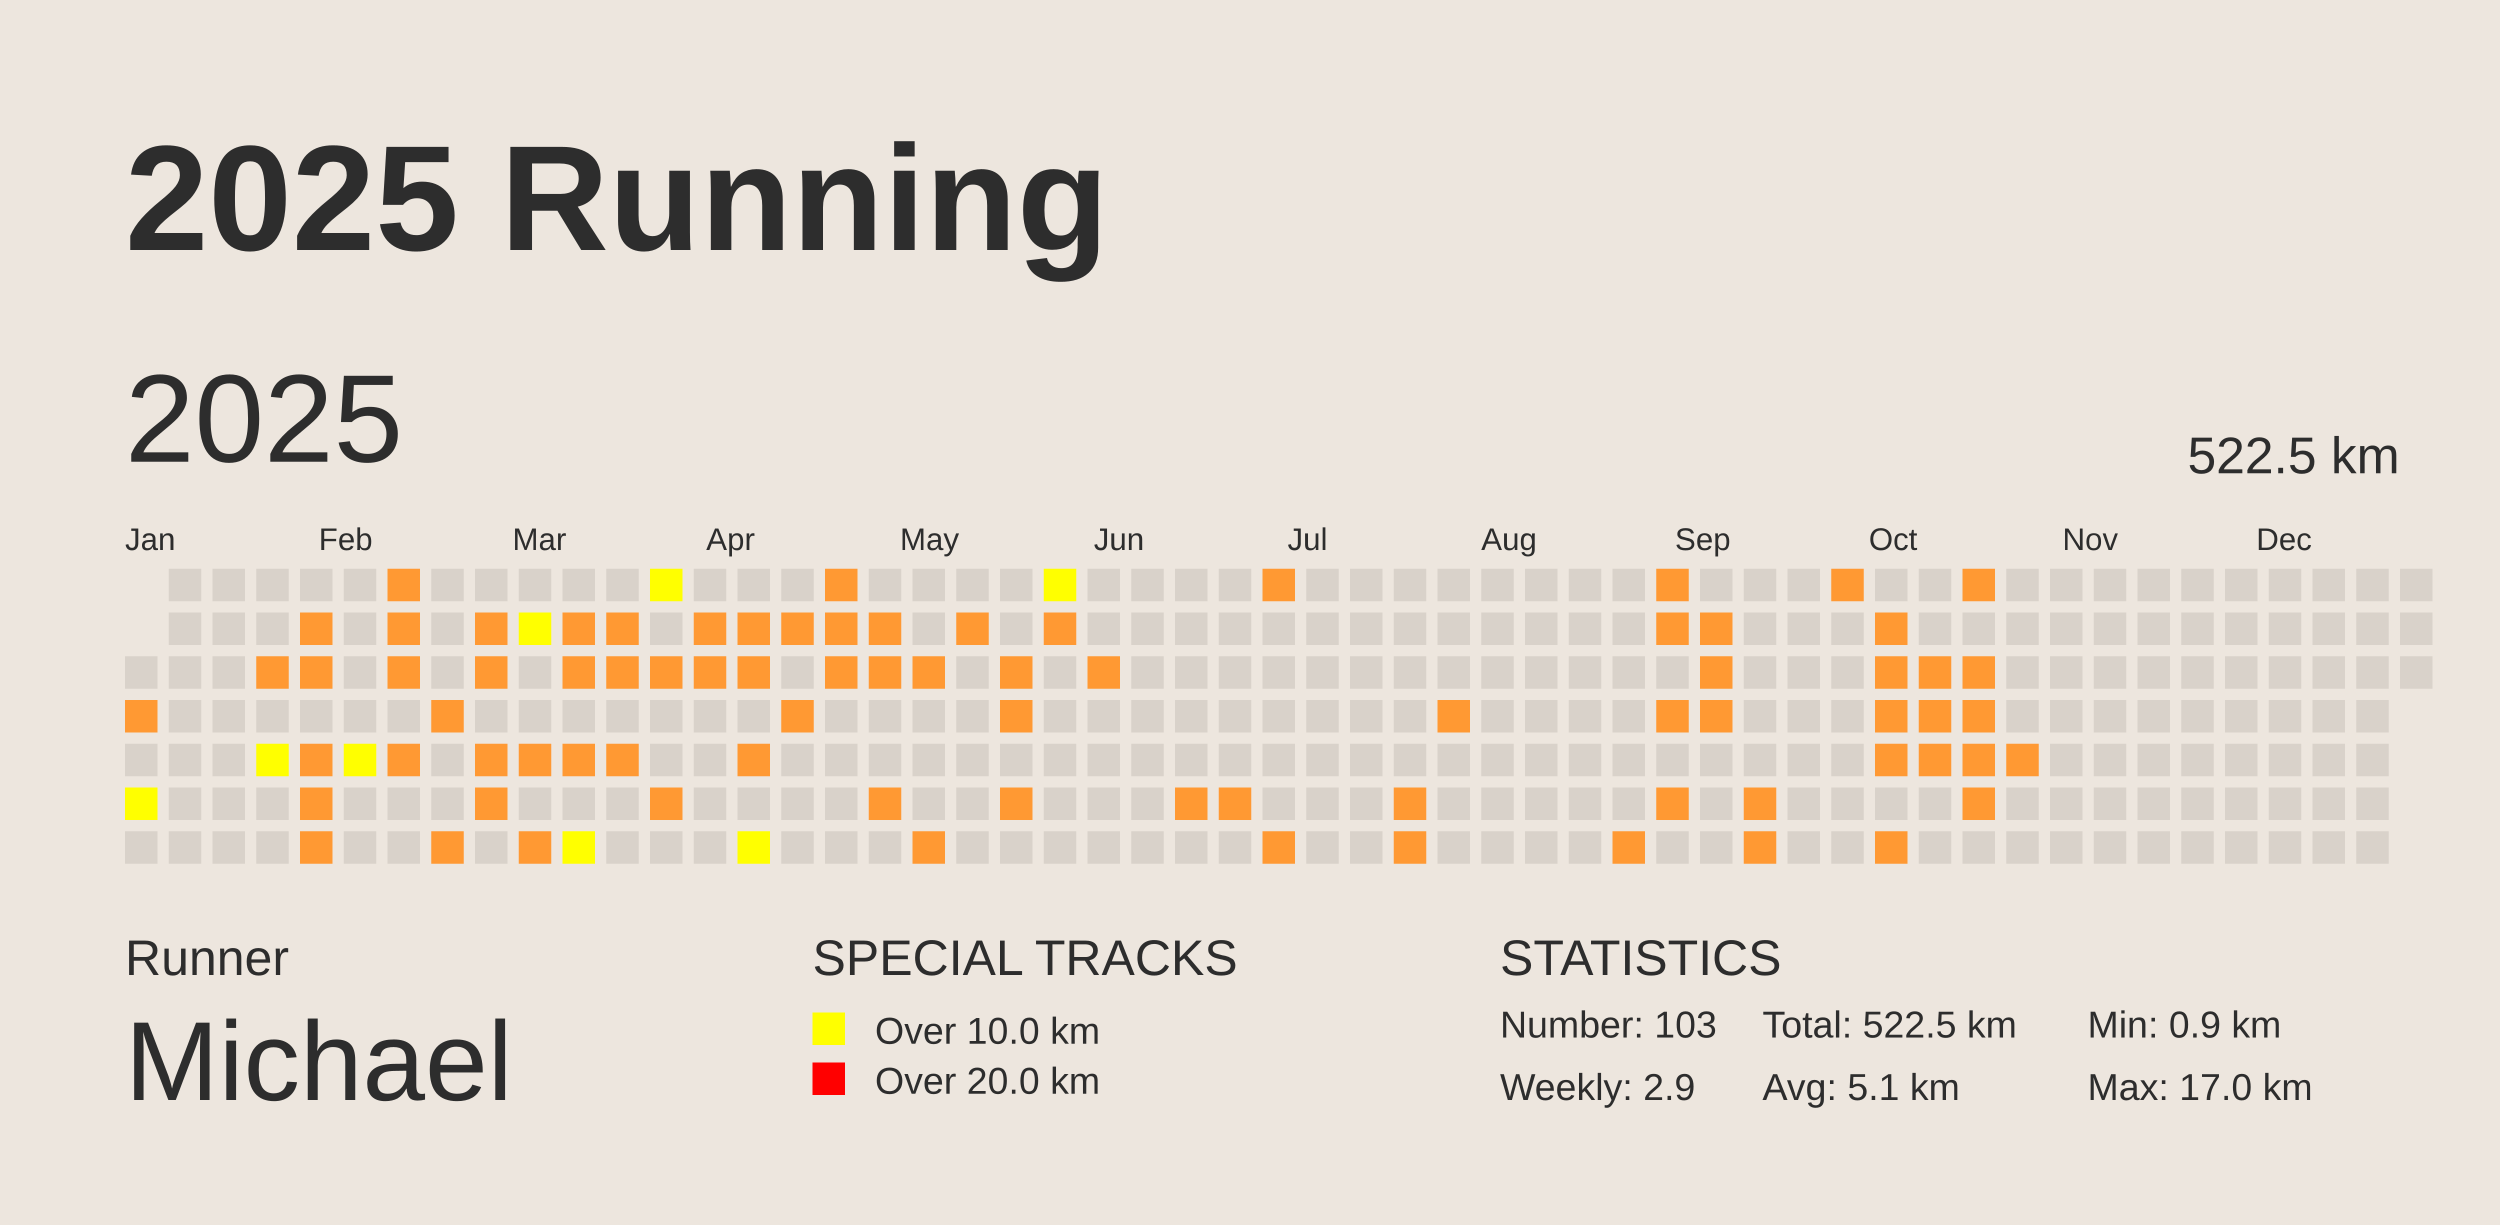
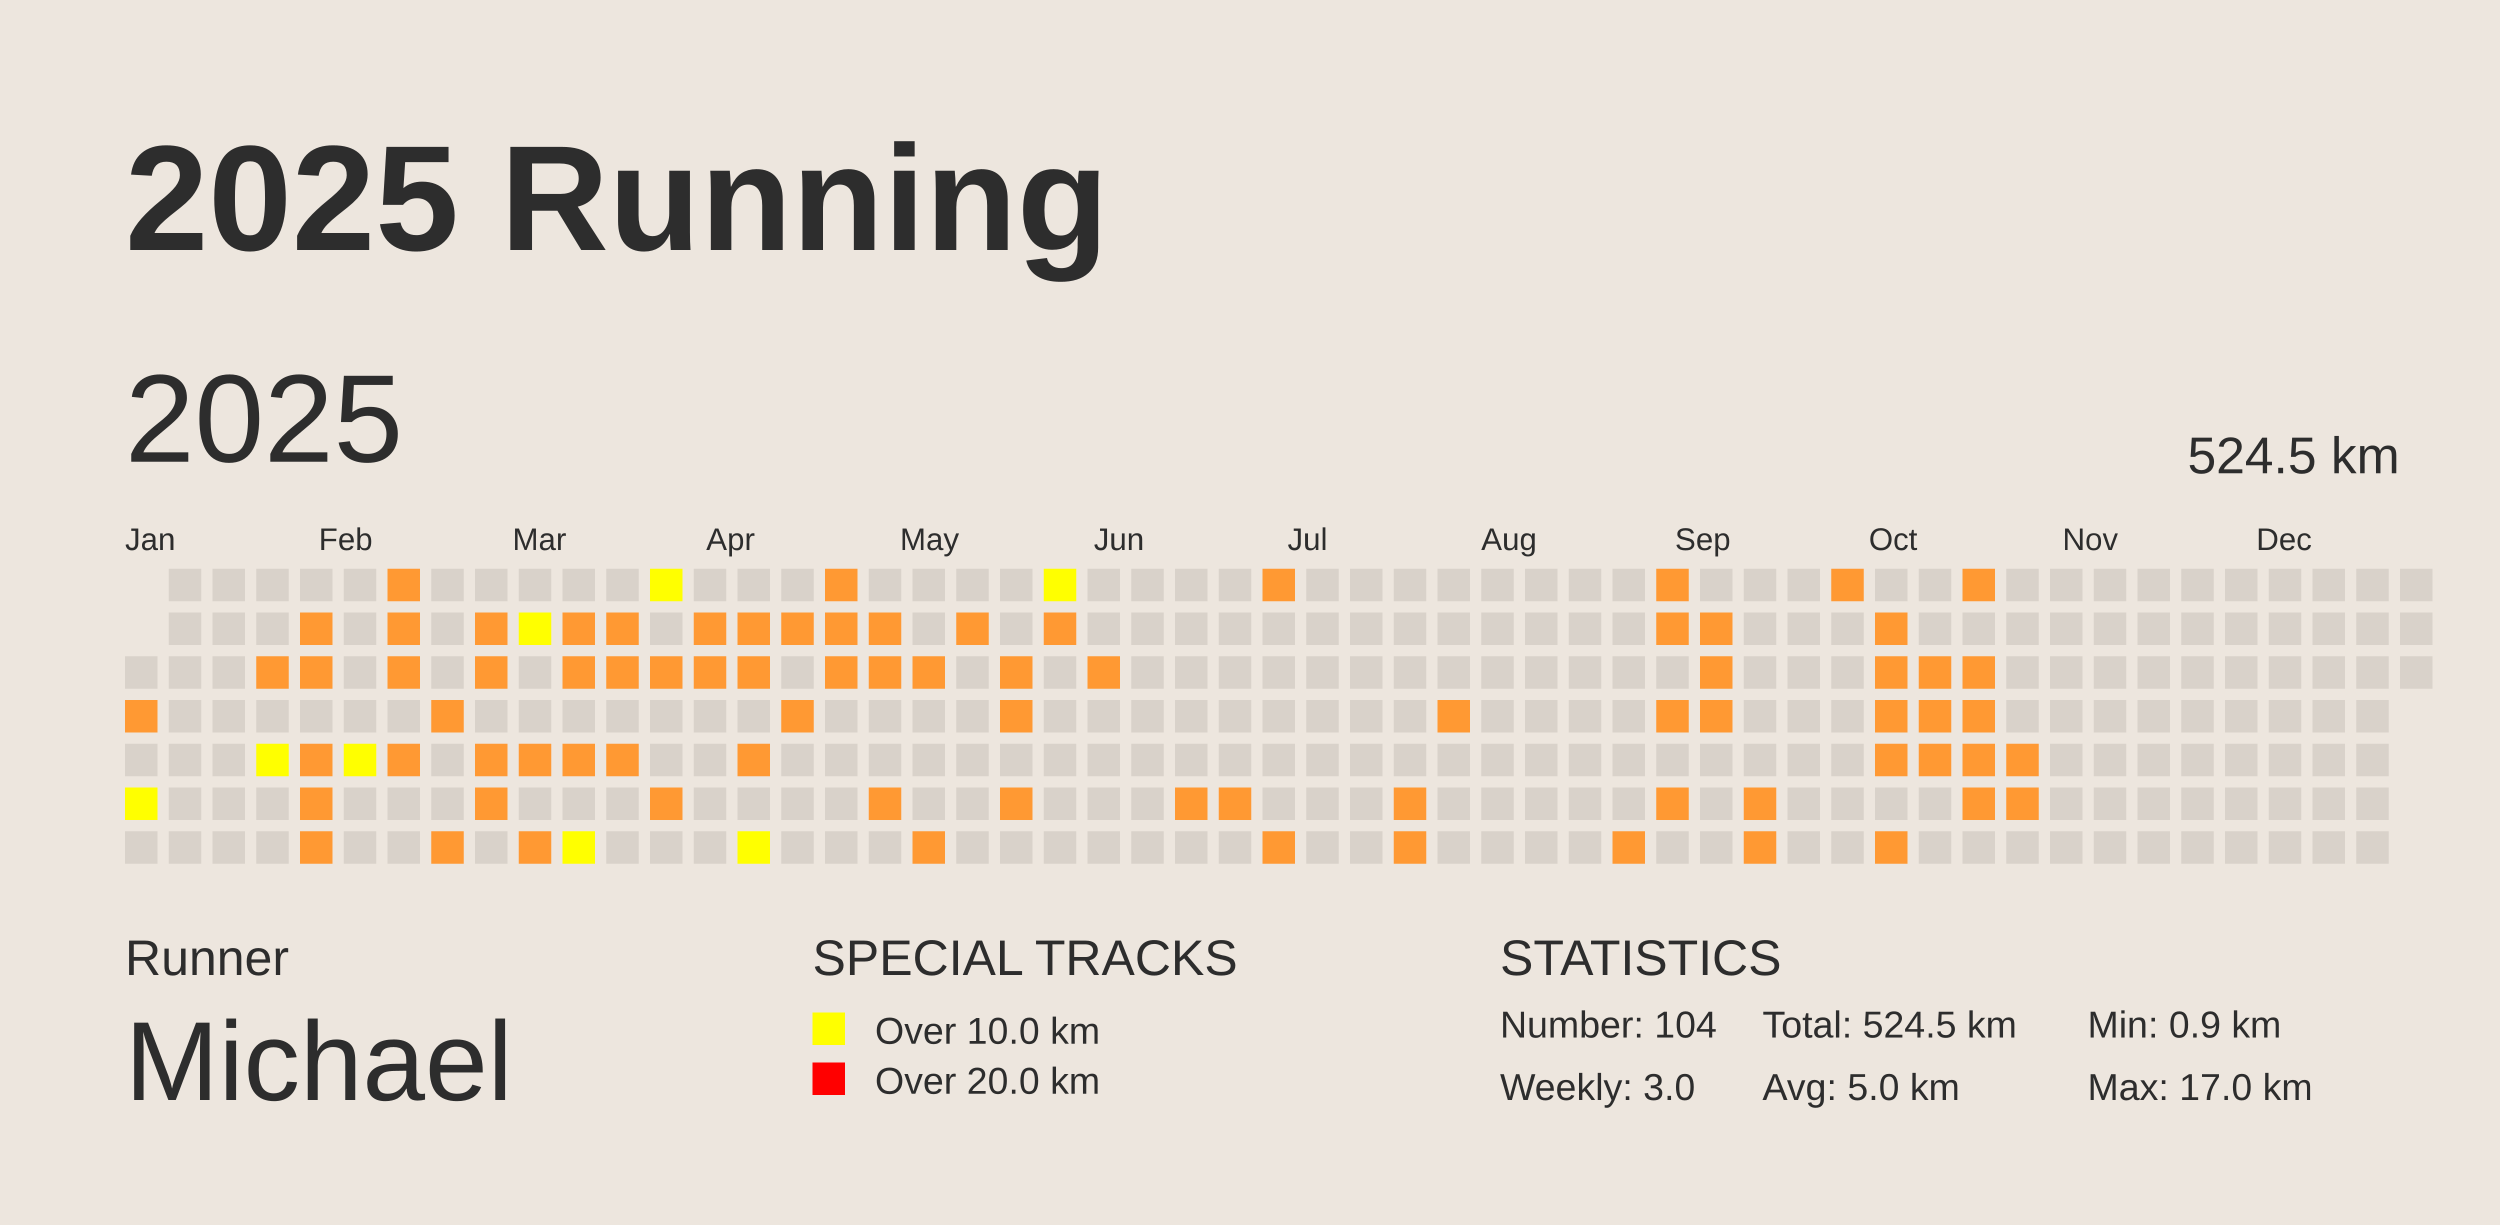
<svg xmlns="http://www.w3.org/2000/svg" baseProfile="full" height="98mm" version="1.1" viewBox="0,0,200,98" width="200mm">
  <defs />
  <rect fill="#EDE6DE" height="98" width="200" x="0" y="0" />
  <text fill="#2D2D2D" style="font-size:12px; font-family:Arial; font-weight:bold;" x="10" y="20">2025 Running</text>
  <text fill="#2D2D2D" style="font-size:4px; font-family:Arial" x="10" y="78">Runner</text>
  <text fill="#2D2D2D" style="font-size:9px; font-family:Arial" x="10" y="88">Michael</text>
  <text fill="#2D2D2D" style="font-size:4px; font-family:Arial" x="65" y="78">SPECIAL TRACKS</text>
  <rect fill="yellow" height="2.6" width="2.6" x="65" y="81" />
  <text fill="#2D2D2D" style="font-size:3px; font-family:Arial" x="70" y="83.5">Over 10.0 km</text>
  <rect fill="red" height="2.6" width="2.6" x="65" y="85" />
  <text fill="#2D2D2D" style="font-size:3px; font-family:Arial" x="70" y="87.5">Over 20.0 km</text>
  <text fill="#2D2D2D" style="font-size:4px; font-family:Arial" x="120" y="78">STATISTICS</text>
-   <text fill="#2D2D2D" style="font-size:3px; font-family:Arial" x="120" y="83">Number: 103</text>
-   <text fill="#2D2D2D" style="font-size:3px; font-family:Arial" x="120" y="88">Weekly: 2.9</text>
-   <text fill="#2D2D2D" style="font-size:3px; font-family:Arial" x="141" y="83">Total: 522.5 km</text>
-   <text fill="#2D2D2D" style="font-size:3px; font-family:Arial" x="141" y="88">Avg: 5.1 km</text>
+   <text fill="#2D2D2D" style="font-size:3px; font-family:Arial" x="120" y="83">Number: 104</text>
+   <text fill="#2D2D2D" style="font-size:3px; font-family:Arial" x="120" y="88">Weekly: 3.0</text>
+   <text fill="#2D2D2D" style="font-size:3px; font-family:Arial" x="141" y="83">Total: 524.5 km</text>
+   <text fill="#2D2D2D" style="font-size:3px; font-family:Arial" x="141" y="88">Avg: 5.0 km</text>
  <text fill="#2D2D2D" style="font-size:3px; font-family:Arial" x="167" y="83">Min: 0.9 km</text>
  <text fill="#2D2D2D" style="font-size:3px; font-family:Arial" x="167" y="88">Max: 17.0 km</text>
  <text dominant-baseline="hanging" fill="#2D2D2D" style="font-size:10.0px; font-family:Arial;" x="10" y="30">2025</text>
-   <text dominant-baseline="hanging" fill="#2D2D2D" style="font-size:4.125px; font-family:Arial;" x="175" y="35">522.5 km</text>
+   <text dominant-baseline="hanging" fill="#2D2D2D" style="font-size:4.125px; font-family:Arial;" x="175" y="35">524.5 km</text>
  <text fill="#2D2D2D" style="font-size:2.5px; font-family:Arial" x="10.0" y="44">Jan</text>
  <text fill="#2D2D2D" style="font-size:2.5px; font-family:Arial" x="25.5" y="44">Feb</text>
  <text fill="#2D2D2D" style="font-size:2.5px; font-family:Arial" x="41.0" y="44">Mar</text>
  <text fill="#2D2D2D" style="font-size:2.5px; font-family:Arial" x="56.5" y="44">Apr</text>
  <text fill="#2D2D2D" style="font-size:2.5px; font-family:Arial" x="72.0" y="44">May</text>
  <text fill="#2D2D2D" style="font-size:2.5px; font-family:Arial" x="87.5" y="44">Jun</text>
  <text fill="#2D2D2D" style="font-size:2.5px; font-family:Arial" x="103.0" y="44">Jul</text>
  <text fill="#2D2D2D" style="font-size:2.5px; font-family:Arial" x="118.5" y="44">Aug</text>
  <text fill="#2D2D2D" style="font-size:2.5px; font-family:Arial" x="134.0" y="44">Sep</text>
  <text fill="#2D2D2D" style="font-size:2.5px; font-family:Arial" x="149.5" y="44">Oct</text>
  <text fill="#2D2D2D" style="font-size:2.5px; font-family:Arial" x="165.0" y="44">Nov</text>
  <text fill="#2D2D2D" style="font-size:2.5px; font-family:Arial" x="180.5" y="44">Dec</text>
  <rect fill="#D9D2CA" height="2.6" width="2.6" x="10.0" y="52.5" />
  <rect fill="#FF9933" height="2.6" width="2.6" x="10.0" y="56.0" />
  <rect fill="#D9D2CA" height="2.6" width="2.6" x="10.0" y="59.5" />
  <rect fill="yellow" height="2.6" width="2.6" x="10.0" y="63.0" />
  <rect fill="#D9D2CA" height="2.6" width="2.6" x="10.0" y="66.5" />
  <rect fill="#D9D2CA" height="2.6" width="2.6" x="13.5" y="45.5" />
  <rect fill="#D9D2CA" height="2.6" width="2.6" x="13.5" y="49.0" />
  <rect fill="#D9D2CA" height="2.6" width="2.6" x="13.5" y="52.5" />
  <rect fill="#D9D2CA" height="2.6" width="2.6" x="13.5" y="56.0" />
  <rect fill="#D9D2CA" height="2.6" width="2.6" x="13.5" y="59.5" />
  <rect fill="#D9D2CA" height="2.6" width="2.6" x="13.5" y="63.0" />
  <rect fill="#D9D2CA" height="2.6" width="2.6" x="13.5" y="66.5" />
  <rect fill="#D9D2CA" height="2.6" width="2.6" x="17.0" y="45.5" />
  <rect fill="#D9D2CA" height="2.6" width="2.6" x="17.0" y="49.0" />
  <rect fill="#D9D2CA" height="2.6" width="2.6" x="17.0" y="52.5" />
  <rect fill="#D9D2CA" height="2.6" width="2.6" x="17.0" y="56.0" />
  <rect fill="#D9D2CA" height="2.6" width="2.6" x="17.0" y="59.5" />
  <rect fill="#D9D2CA" height="2.6" width="2.6" x="17.0" y="63.0" />
  <rect fill="#D9D2CA" height="2.6" width="2.6" x="17.0" y="66.5" />
  <rect fill="#D9D2CA" height="2.6" width="2.6" x="20.5" y="45.5" />
  <rect fill="#D9D2CA" height="2.6" width="2.6" x="20.5" y="49.0" />
  <rect fill="#FF9933" height="2.6" width="2.6" x="20.5" y="52.5" />
  <rect fill="#D9D2CA" height="2.6" width="2.6" x="20.5" y="56.0" />
  <rect fill="yellow" height="2.6" width="2.6" x="20.5" y="59.5" />
  <rect fill="#D9D2CA" height="2.6" width="2.6" x="20.5" y="63.0" />
  <rect fill="#D9D2CA" height="2.6" width="2.6" x="20.5" y="66.5" />
  <rect fill="#D9D2CA" height="2.6" width="2.6" x="24.0" y="45.5" />
  <rect fill="#FF9933" height="2.6" width="2.6" x="24.0" y="49.0" />
  <rect fill="#FF9933" height="2.6" width="2.6" x="24.0" y="52.5" />
  <rect fill="#D9D2CA" height="2.6" width="2.6" x="24.0" y="56.0" />
  <rect fill="#FF9933" height="2.6" width="2.6" x="24.0" y="59.5" />
  <rect fill="#FF9933" height="2.6" width="2.6" x="24.0" y="63.0" />
  <rect fill="#FF9933" height="2.6" width="2.6" x="24.0" y="66.5" />
  <rect fill="#D9D2CA" height="2.6" width="2.6" x="27.5" y="45.5" />
  <rect fill="#D9D2CA" height="2.6" width="2.6" x="27.5" y="49.0" />
  <rect fill="#D9D2CA" height="2.6" width="2.6" x="27.5" y="52.5" />
  <rect fill="#D9D2CA" height="2.6" width="2.6" x="27.5" y="56.0" />
  <rect fill="yellow" height="2.6" width="2.6" x="27.5" y="59.5" />
  <rect fill="#D9D2CA" height="2.6" width="2.6" x="27.5" y="63.0" />
  <rect fill="#D9D2CA" height="2.6" width="2.6" x="27.5" y="66.5" />
  <rect fill="#FF9933" height="2.6" width="2.6" x="31.0" y="45.5" />
  <rect fill="#FF9933" height="2.6" width="2.6" x="31.0" y="49.0" />
  <rect fill="#FF9933" height="2.6" width="2.6" x="31.0" y="52.5" />
  <rect fill="#D9D2CA" height="2.6" width="2.6" x="31.0" y="56.0" />
  <rect fill="#FF9933" height="2.6" width="2.6" x="31.0" y="59.5" />
  <rect fill="#D9D2CA" height="2.6" width="2.6" x="31.0" y="63.0" />
  <rect fill="#D9D2CA" height="2.6" width="2.6" x="31.0" y="66.5" />
  <rect fill="#D9D2CA" height="2.6" width="2.6" x="34.5" y="45.5" />
  <rect fill="#D9D2CA" height="2.6" width="2.6" x="34.5" y="49.0" />
  <rect fill="#D9D2CA" height="2.6" width="2.6" x="34.5" y="52.5" />
  <rect fill="#FF9933" height="2.6" width="2.6" x="34.5" y="56.0" />
  <rect fill="#D9D2CA" height="2.6" width="2.6" x="34.5" y="59.5" />
  <rect fill="#D9D2CA" height="2.6" width="2.6" x="34.5" y="63.0" />
  <rect fill="#FF9933" height="2.6" width="2.6" x="34.5" y="66.5" />
  <rect fill="#D9D2CA" height="2.6" width="2.6" x="38.0" y="45.5" />
  <rect fill="#FF9933" height="2.6" width="2.6" x="38.0" y="49.0" />
  <rect fill="#FF9933" height="2.6" width="2.6" x="38.0" y="52.5" />
  <rect fill="#D9D2CA" height="2.6" width="2.6" x="38.0" y="56.0" />
  <rect fill="#FF9933" height="2.6" width="2.6" x="38.0" y="59.5" />
  <rect fill="#FF9933" height="2.6" width="2.6" x="38.0" y="63.0" />
  <rect fill="#D9D2CA" height="2.6" width="2.6" x="38.0" y="66.5" />
  <rect fill="#D9D2CA" height="2.6" width="2.6" x="41.5" y="45.5" />
  <rect fill="yellow" height="2.6" width="2.6" x="41.5" y="49.0" />
  <rect fill="#D9D2CA" height="2.6" width="2.6" x="41.5" y="52.5" />
  <rect fill="#D9D2CA" height="2.6" width="2.6" x="41.5" y="56.0" />
  <rect fill="#FF9933" height="2.6" width="2.6" x="41.5" y="59.5" />
  <rect fill="#D9D2CA" height="2.6" width="2.6" x="41.5" y="63.0" />
  <rect fill="#FF9933" height="2.6" width="2.6" x="41.5" y="66.5" />
  <rect fill="#D9D2CA" height="2.6" width="2.6" x="45.0" y="45.5" />
  <rect fill="#FF9933" height="2.6" width="2.6" x="45.0" y="49.0" />
  <rect fill="#FF9933" height="2.6" width="2.6" x="45.0" y="52.5" />
  <rect fill="#D9D2CA" height="2.6" width="2.6" x="45.0" y="56.0" />
  <rect fill="#FF9933" height="2.6" width="2.6" x="45.0" y="59.5" />
  <rect fill="#D9D2CA" height="2.6" width="2.6" x="45.0" y="63.0" />
  <rect fill="yellow" height="2.6" width="2.6" x="45.0" y="66.5" />
  <rect fill="#D9D2CA" height="2.6" width="2.6" x="48.5" y="45.5" />
  <rect fill="#FF9933" height="2.6" width="2.6" x="48.5" y="49.0" />
  <rect fill="#FF9933" height="2.6" width="2.6" x="48.5" y="52.5" />
  <rect fill="#D9D2CA" height="2.6" width="2.6" x="48.5" y="56.0" />
  <rect fill="#FF9933" height="2.6" width="2.6" x="48.5" y="59.5" />
  <rect fill="#D9D2CA" height="2.6" width="2.6" x="48.5" y="63.0" />
  <rect fill="#D9D2CA" height="2.6" width="2.6" x="48.5" y="66.5" />
  <rect fill="yellow" height="2.6" width="2.6" x="52.0" y="45.5" />
  <rect fill="#D9D2CA" height="2.6" width="2.6" x="52.0" y="49.0" />
  <rect fill="#FF9933" height="2.6" width="2.6" x="52.0" y="52.5" />
  <rect fill="#D9D2CA" height="2.6" width="2.6" x="52.0" y="56.0" />
  <rect fill="#D9D2CA" height="2.6" width="2.6" x="52.0" y="59.5" />
  <rect fill="#FF9933" height="2.6" width="2.6" x="52.0" y="63.0" />
  <rect fill="#D9D2CA" height="2.6" width="2.6" x="52.0" y="66.5" />
  <rect fill="#D9D2CA" height="2.6" width="2.6" x="55.5" y="45.5" />
  <rect fill="#FF9933" height="2.6" width="2.6" x="55.5" y="49.0" />
  <rect fill="#FF9933" height="2.6" width="2.6" x="55.5" y="52.5" />
  <rect fill="#D9D2CA" height="2.6" width="2.6" x="55.5" y="56.0" />
  <rect fill="#D9D2CA" height="2.6" width="2.6" x="55.5" y="59.5" />
  <rect fill="#D9D2CA" height="2.6" width="2.6" x="55.5" y="63.0" />
  <rect fill="#D9D2CA" height="2.6" width="2.6" x="55.5" y="66.5" />
  <rect fill="#D9D2CA" height="2.6" width="2.6" x="59.0" y="45.5" />
  <rect fill="#FF9933" height="2.6" width="2.6" x="59.0" y="49.0" />
  <rect fill="#FF9933" height="2.6" width="2.6" x="59.0" y="52.5" />
  <rect fill="#D9D2CA" height="2.6" width="2.6" x="59.0" y="56.0" />
  <rect fill="#FF9933" height="2.6" width="2.6" x="59.0" y="59.5" />
  <rect fill="#D9D2CA" height="2.6" width="2.6" x="59.0" y="63.0" />
  <rect fill="yellow" height="2.6" width="2.6" x="59.0" y="66.5" />
  <rect fill="#D9D2CA" height="2.6" width="2.6" x="62.5" y="45.5" />
  <rect fill="#FF9933" height="2.6" width="2.6" x="62.5" y="49.0" />
  <rect fill="#D9D2CA" height="2.6" width="2.6" x="62.5" y="52.5" />
  <rect fill="#FF9933" height="2.6" width="2.6" x="62.5" y="56.0" />
  <rect fill="#D9D2CA" height="2.6" width="2.6" x="62.5" y="59.5" />
  <rect fill="#D9D2CA" height="2.6" width="2.6" x="62.5" y="63.0" />
  <rect fill="#D9D2CA" height="2.6" width="2.6" x="62.5" y="66.5" />
  <rect fill="#FF9933" height="2.6" width="2.6" x="66.0" y="45.5" />
  <rect fill="#FF9933" height="2.6" width="2.6" x="66.0" y="49.0" />
  <rect fill="#FF9933" height="2.6" width="2.6" x="66.0" y="52.5" />
  <rect fill="#D9D2CA" height="2.6" width="2.6" x="66.0" y="56.0" />
  <rect fill="#D9D2CA" height="2.6" width="2.6" x="66.0" y="59.5" />
  <rect fill="#D9D2CA" height="2.6" width="2.6" x="66.0" y="63.0" />
  <rect fill="#D9D2CA" height="2.6" width="2.6" x="66.0" y="66.5" />
  <rect fill="#D9D2CA" height="2.6" width="2.6" x="69.5" y="45.5" />
  <rect fill="#FF9933" height="2.6" width="2.6" x="69.5" y="49.0" />
  <rect fill="#FF9933" height="2.6" width="2.6" x="69.5" y="52.5" />
  <rect fill="#D9D2CA" height="2.6" width="2.6" x="69.5" y="56.0" />
  <rect fill="#D9D2CA" height="2.6" width="2.6" x="69.5" y="59.5" />
  <rect fill="#FF9933" height="2.6" width="2.6" x="69.5" y="63.0" />
  <rect fill="#D9D2CA" height="2.6" width="2.6" x="69.5" y="66.5" />
  <rect fill="#D9D2CA" height="2.6" width="2.6" x="73.0" y="45.5" />
  <rect fill="#D9D2CA" height="2.6" width="2.6" x="73.0" y="49.0" />
  <rect fill="#FF9933" height="2.6" width="2.6" x="73.0" y="52.5" />
  <rect fill="#D9D2CA" height="2.6" width="2.6" x="73.0" y="56.0" />
  <rect fill="#D9D2CA" height="2.6" width="2.6" x="73.0" y="59.5" />
  <rect fill="#D9D2CA" height="2.6" width="2.6" x="73.0" y="63.0" />
  <rect fill="#FF9933" height="2.6" width="2.6" x="73.0" y="66.5" />
  <rect fill="#D9D2CA" height="2.6" width="2.6" x="76.5" y="45.5" />
  <rect fill="#FF9933" height="2.6" width="2.6" x="76.5" y="49.0" />
  <rect fill="#D9D2CA" height="2.6" width="2.6" x="76.5" y="52.5" />
  <rect fill="#D9D2CA" height="2.6" width="2.6" x="76.5" y="56.0" />
  <rect fill="#D9D2CA" height="2.6" width="2.6" x="76.5" y="59.5" />
  <rect fill="#D9D2CA" height="2.6" width="2.6" x="76.5" y="63.0" />
  <rect fill="#D9D2CA" height="2.6" width="2.6" x="76.5" y="66.5" />
  <rect fill="#D9D2CA" height="2.6" width="2.6" x="80.0" y="45.5" />
  <rect fill="#D9D2CA" height="2.6" width="2.6" x="80.0" y="49.0" />
  <rect fill="#FF9933" height="2.6" width="2.6" x="80.0" y="52.5" />
  <rect fill="#FF9933" height="2.6" width="2.6" x="80.0" y="56.0" />
  <rect fill="#D9D2CA" height="2.6" width="2.6" x="80.0" y="59.5" />
  <rect fill="#FF9933" height="2.6" width="2.6" x="80.0" y="63.0" />
  <rect fill="#D9D2CA" height="2.6" width="2.6" x="80.0" y="66.5" />
  <rect fill="yellow" height="2.6" width="2.6" x="83.5" y="45.5" />
  <rect fill="#FF9933" height="2.6" width="2.6" x="83.5" y="49.0" />
  <rect fill="#D9D2CA" height="2.6" width="2.6" x="83.5" y="52.5" />
  <rect fill="#D9D2CA" height="2.6" width="2.6" x="83.5" y="56.0" />
  <rect fill="#D9D2CA" height="2.6" width="2.6" x="83.5" y="59.5" />
  <rect fill="#D9D2CA" height="2.6" width="2.6" x="83.5" y="63.0" />
  <rect fill="#D9D2CA" height="2.6" width="2.6" x="83.5" y="66.5" />
  <rect fill="#D9D2CA" height="2.6" width="2.6" x="87.0" y="45.5" />
  <rect fill="#D9D2CA" height="2.6" width="2.6" x="87.0" y="49.0" />
  <rect fill="#FF9933" height="2.6" width="2.6" x="87.0" y="52.5" />
  <rect fill="#D9D2CA" height="2.6" width="2.6" x="87.0" y="56.0" />
  <rect fill="#D9D2CA" height="2.6" width="2.6" x="87.0" y="59.5" />
  <rect fill="#D9D2CA" height="2.6" width="2.6" x="87.0" y="63.0" />
  <rect fill="#D9D2CA" height="2.6" width="2.6" x="87.0" y="66.5" />
  <rect fill="#D9D2CA" height="2.6" width="2.6" x="90.5" y="45.5" />
  <rect fill="#D9D2CA" height="2.6" width="2.6" x="90.5" y="49.0" />
  <rect fill="#D9D2CA" height="2.6" width="2.6" x="90.5" y="52.5" />
  <rect fill="#D9D2CA" height="2.6" width="2.6" x="90.5" y="56.0" />
  <rect fill="#D9D2CA" height="2.6" width="2.6" x="90.5" y="59.5" />
  <rect fill="#D9D2CA" height="2.6" width="2.6" x="90.5" y="63.0" />
  <rect fill="#D9D2CA" height="2.6" width="2.6" x="90.5" y="66.5" />
  <rect fill="#D9D2CA" height="2.6" width="2.6" x="94.0" y="45.5" />
  <rect fill="#D9D2CA" height="2.6" width="2.6" x="94.0" y="49.0" />
  <rect fill="#D9D2CA" height="2.6" width="2.6" x="94.0" y="52.5" />
  <rect fill="#D9D2CA" height="2.6" width="2.6" x="94.0" y="56.0" />
  <rect fill="#D9D2CA" height="2.6" width="2.6" x="94.0" y="59.5" />
  <rect fill="#FF9933" height="2.6" width="2.6" x="94.0" y="63.0" />
  <rect fill="#D9D2CA" height="2.6" width="2.6" x="94.0" y="66.5" />
  <rect fill="#D9D2CA" height="2.6" width="2.6" x="97.5" y="45.5" />
  <rect fill="#D9D2CA" height="2.6" width="2.6" x="97.5" y="49.0" />
  <rect fill="#D9D2CA" height="2.6" width="2.6" x="97.5" y="52.5" />
  <rect fill="#D9D2CA" height="2.6" width="2.6" x="97.5" y="56.0" />
  <rect fill="#D9D2CA" height="2.6" width="2.6" x="97.5" y="59.5" />
  <rect fill="#FF9933" height="2.6" width="2.6" x="97.5" y="63.0" />
  <rect fill="#D9D2CA" height="2.6" width="2.6" x="97.5" y="66.5" />
  <rect fill="#FF9933" height="2.6" width="2.6" x="101.0" y="45.5" />
  <rect fill="#D9D2CA" height="2.6" width="2.6" x="101.0" y="49.0" />
  <rect fill="#D9D2CA" height="2.6" width="2.6" x="101.0" y="52.5" />
  <rect fill="#D9D2CA" height="2.6" width="2.6" x="101.0" y="56.0" />
  <rect fill="#D9D2CA" height="2.6" width="2.6" x="101.0" y="59.5" />
  <rect fill="#D9D2CA" height="2.6" width="2.6" x="101.0" y="63.0" />
  <rect fill="#FF9933" height="2.6" width="2.6" x="101.0" y="66.5" />
  <rect fill="#D9D2CA" height="2.6" width="2.6" x="104.5" y="45.5" />
  <rect fill="#D9D2CA" height="2.6" width="2.6" x="104.5" y="49.0" />
  <rect fill="#D9D2CA" height="2.6" width="2.6" x="104.5" y="52.5" />
  <rect fill="#D9D2CA" height="2.6" width="2.6" x="104.5" y="56.0" />
  <rect fill="#D9D2CA" height="2.6" width="2.6" x="104.5" y="59.5" />
  <rect fill="#D9D2CA" height="2.6" width="2.6" x="104.5" y="63.0" />
  <rect fill="#D9D2CA" height="2.6" width="2.6" x="104.5" y="66.5" />
  <rect fill="#D9D2CA" height="2.6" width="2.6" x="108.0" y="45.5" />
  <rect fill="#D9D2CA" height="2.6" width="2.6" x="108.0" y="49.0" />
  <rect fill="#D9D2CA" height="2.6" width="2.6" x="108.0" y="52.5" />
  <rect fill="#D9D2CA" height="2.6" width="2.6" x="108.0" y="56.0" />
  <rect fill="#D9D2CA" height="2.6" width="2.6" x="108.0" y="59.5" />
  <rect fill="#D9D2CA" height="2.6" width="2.6" x="108.0" y="63.0" />
  <rect fill="#D9D2CA" height="2.6" width="2.6" x="108.0" y="66.5" />
  <rect fill="#D9D2CA" height="2.6" width="2.6" x="111.5" y="45.5" />
  <rect fill="#D9D2CA" height="2.6" width="2.6" x="111.5" y="49.0" />
  <rect fill="#D9D2CA" height="2.6" width="2.6" x="111.5" y="52.5" />
  <rect fill="#D9D2CA" height="2.6" width="2.6" x="111.5" y="56.0" />
  <rect fill="#D9D2CA" height="2.6" width="2.6" x="111.5" y="59.5" />
  <rect fill="#FF9933" height="2.6" width="2.6" x="111.5" y="63.0" />
  <rect fill="#FF9933" height="2.6" width="2.6" x="111.5" y="66.5" />
  <rect fill="#D9D2CA" height="2.6" width="2.6" x="115.0" y="45.5" />
  <rect fill="#D9D2CA" height="2.6" width="2.6" x="115.0" y="49.0" />
  <rect fill="#D9D2CA" height="2.6" width="2.6" x="115.0" y="52.5" />
  <rect fill="#FF9933" height="2.6" width="2.6" x="115.0" y="56.0" />
  <rect fill="#D9D2CA" height="2.6" width="2.6" x="115.0" y="59.5" />
  <rect fill="#D9D2CA" height="2.6" width="2.6" x="115.0" y="63.0" />
  <rect fill="#D9D2CA" height="2.6" width="2.6" x="115.0" y="66.5" />
  <rect fill="#D9D2CA" height="2.6" width="2.6" x="118.5" y="45.5" />
  <rect fill="#D9D2CA" height="2.6" width="2.6" x="118.5" y="49.0" />
  <rect fill="#D9D2CA" height="2.6" width="2.6" x="118.5" y="52.5" />
  <rect fill="#D9D2CA" height="2.6" width="2.6" x="118.5" y="56.0" />
  <rect fill="#D9D2CA" height="2.6" width="2.6" x="118.5" y="59.5" />
  <rect fill="#D9D2CA" height="2.6" width="2.6" x="118.5" y="63.0" />
  <rect fill="#D9D2CA" height="2.6" width="2.6" x="118.5" y="66.5" />
  <rect fill="#D9D2CA" height="2.6" width="2.6" x="122.0" y="45.5" />
  <rect fill="#D9D2CA" height="2.6" width="2.6" x="122.0" y="49.0" />
  <rect fill="#D9D2CA" height="2.6" width="2.6" x="122.0" y="52.5" />
  <rect fill="#D9D2CA" height="2.6" width="2.6" x="122.0" y="56.0" />
  <rect fill="#D9D2CA" height="2.6" width="2.6" x="122.0" y="59.5" />
  <rect fill="#D9D2CA" height="2.6" width="2.6" x="122.0" y="63.0" />
  <rect fill="#D9D2CA" height="2.6" width="2.6" x="122.0" y="66.5" />
  <rect fill="#D9D2CA" height="2.6" width="2.6" x="125.5" y="45.5" />
  <rect fill="#D9D2CA" height="2.6" width="2.6" x="125.5" y="49.0" />
  <rect fill="#D9D2CA" height="2.6" width="2.6" x="125.5" y="52.5" />
  <rect fill="#D9D2CA" height="2.6" width="2.6" x="125.5" y="56.0" />
  <rect fill="#D9D2CA" height="2.6" width="2.6" x="125.5" y="59.5" />
  <rect fill="#D9D2CA" height="2.6" width="2.6" x="125.5" y="63.0" />
  <rect fill="#D9D2CA" height="2.6" width="2.6" x="125.5" y="66.5" />
  <rect fill="#D9D2CA" height="2.6" width="2.6" x="129.0" y="45.5" />
  <rect fill="#D9D2CA" height="2.6" width="2.6" x="129.0" y="49.0" />
  <rect fill="#D9D2CA" height="2.6" width="2.6" x="129.0" y="52.5" />
  <rect fill="#D9D2CA" height="2.6" width="2.6" x="129.0" y="56.0" />
  <rect fill="#D9D2CA" height="2.6" width="2.6" x="129.0" y="59.5" />
  <rect fill="#D9D2CA" height="2.6" width="2.6" x="129.0" y="63.0" />
  <rect fill="#FF9933" height="2.6" width="2.6" x="129.0" y="66.5" />
  <rect fill="#FF9933" height="2.6" width="2.6" x="132.5" y="45.5" />
  <rect fill="#FF9933" height="2.6" width="2.6" x="132.5" y="49.0" />
  <rect fill="#D9D2CA" height="2.6" width="2.6" x="132.5" y="52.5" />
  <rect fill="#FF9933" height="2.6" width="2.6" x="132.5" y="56.0" />
  <rect fill="#D9D2CA" height="2.6" width="2.6" x="132.5" y="59.5" />
  <rect fill="#FF9933" height="2.6" width="2.6" x="132.5" y="63.0" />
  <rect fill="#D9D2CA" height="2.6" width="2.6" x="132.5" y="66.5" />
  <rect fill="#D9D2CA" height="2.6" width="2.6" x="136.0" y="45.5" />
  <rect fill="#FF9933" height="2.6" width="2.6" x="136.0" y="49.0" />
  <rect fill="#FF9933" height="2.6" width="2.6" x="136.0" y="52.5" />
  <rect fill="#FF9933" height="2.6" width="2.6" x="136.0" y="56.0" />
  <rect fill="#D9D2CA" height="2.6" width="2.6" x="136.0" y="59.5" />
  <rect fill="#D9D2CA" height="2.6" width="2.6" x="136.0" y="63.0" />
  <rect fill="#D9D2CA" height="2.6" width="2.6" x="136.0" y="66.5" />
  <rect fill="#D9D2CA" height="2.6" width="2.6" x="139.5" y="45.5" />
  <rect fill="#D9D2CA" height="2.6" width="2.6" x="139.5" y="49.0" />
  <rect fill="#D9D2CA" height="2.6" width="2.6" x="139.5" y="52.5" />
  <rect fill="#D9D2CA" height="2.6" width="2.6" x="139.5" y="56.0" />
  <rect fill="#D9D2CA" height="2.6" width="2.6" x="139.5" y="59.5" />
  <rect fill="#FF9933" height="2.6" width="2.6" x="139.5" y="63.0" />
  <rect fill="#FF9933" height="2.6" width="2.6" x="139.5" y="66.5" />
  <rect fill="#D9D2CA" height="2.6" width="2.6" x="143.0" y="45.5" />
  <rect fill="#D9D2CA" height="2.6" width="2.6" x="143.0" y="49.0" />
  <rect fill="#D9D2CA" height="2.6" width="2.6" x="143.0" y="52.5" />
  <rect fill="#D9D2CA" height="2.6" width="2.6" x="143.0" y="56.0" />
  <rect fill="#D9D2CA" height="2.6" width="2.6" x="143.0" y="59.5" />
  <rect fill="#D9D2CA" height="2.6" width="2.6" x="143.0" y="63.0" />
  <rect fill="#D9D2CA" height="2.6" width="2.6" x="143.0" y="66.5" />
  <rect fill="#FF9933" height="2.6" width="2.6" x="146.5" y="45.5" />
  <rect fill="#D9D2CA" height="2.6" width="2.6" x="146.5" y="49.0" />
  <rect fill="#D9D2CA" height="2.6" width="2.6" x="146.5" y="52.5" />
  <rect fill="#D9D2CA" height="2.6" width="2.6" x="146.5" y="56.0" />
  <rect fill="#D9D2CA" height="2.6" width="2.6" x="146.5" y="59.5" />
  <rect fill="#D9D2CA" height="2.6" width="2.6" x="146.5" y="63.0" />
  <rect fill="#D9D2CA" height="2.6" width="2.6" x="146.5" y="66.5" />
  <rect fill="#D9D2CA" height="2.6" width="2.6" x="150.0" y="45.5" />
  <rect fill="#FF9933" height="2.6" width="2.6" x="150.0" y="49.0" />
  <rect fill="#FF9933" height="2.6" width="2.6" x="150.0" y="52.5" />
  <rect fill="#FF9933" height="2.6" width="2.6" x="150.0" y="56.0" />
  <rect fill="#FF9933" height="2.6" width="2.6" x="150.0" y="59.5" />
  <rect fill="#D9D2CA" height="2.6" width="2.6" x="150.0" y="63.0" />
  <rect fill="#FF9933" height="2.6" width="2.6" x="150.0" y="66.5" />
  <rect fill="#D9D2CA" height="2.6" width="2.6" x="153.5" y="45.5" />
  <rect fill="#D9D2CA" height="2.6" width="2.6" x="153.5" y="49.0" />
  <rect fill="#FF9933" height="2.6" width="2.6" x="153.5" y="52.5" />
  <rect fill="#FF9933" height="2.6" width="2.6" x="153.5" y="56.0" />
  <rect fill="#FF9933" height="2.6" width="2.6" x="153.5" y="59.5" />
  <rect fill="#D9D2CA" height="2.6" width="2.6" x="153.5" y="63.0" />
  <rect fill="#D9D2CA" height="2.6" width="2.6" x="153.5" y="66.5" />
  <rect fill="#FF9933" height="2.6" width="2.6" x="157.0" y="45.5" />
  <rect fill="#D9D2CA" height="2.6" width="2.6" x="157.0" y="49.0" />
  <rect fill="#FF9933" height="2.6" width="2.6" x="157.0" y="52.5" />
  <rect fill="#FF9933" height="2.6" width="2.6" x="157.0" y="56.0" />
  <rect fill="#FF9933" height="2.6" width="2.6" x="157.0" y="59.5" />
  <rect fill="#FF9933" height="2.6" width="2.6" x="157.0" y="63.0" />
  <rect fill="#D9D2CA" height="2.6" width="2.6" x="157.0" y="66.5" />
  <rect fill="#D9D2CA" height="2.6" width="2.6" x="160.5" y="45.5" />
  <rect fill="#D9D2CA" height="2.6" width="2.6" x="160.5" y="49.0" />
  <rect fill="#D9D2CA" height="2.6" width="2.6" x="160.5" y="52.5" />
  <rect fill="#D9D2CA" height="2.6" width="2.6" x="160.5" y="56.0" />
  <rect fill="#FF9933" height="2.6" width="2.6" x="160.5" y="59.5" />
-   <rect fill="#D9D2CA" height="2.6" width="2.6" x="160.5" y="63.0" />
+   <rect fill="#FF9933" height="2.6" width="2.6" x="160.5" y="63.0" />
  <rect fill="#D9D2CA" height="2.6" width="2.6" x="160.5" y="66.5" />
  <rect fill="#D9D2CA" height="2.6" width="2.6" x="164.0" y="45.5" />
  <rect fill="#D9D2CA" height="2.6" width="2.6" x="164.0" y="49.0" />
  <rect fill="#D9D2CA" height="2.6" width="2.6" x="164.0" y="52.5" />
  <rect fill="#D9D2CA" height="2.6" width="2.6" x="164.0" y="56.0" />
  <rect fill="#D9D2CA" height="2.6" width="2.6" x="164.0" y="59.5" />
  <rect fill="#D9D2CA" height="2.6" width="2.6" x="164.0" y="63.0" />
  <rect fill="#D9D2CA" height="2.6" width="2.6" x="164.0" y="66.5" />
  <rect fill="#D9D2CA" height="2.6" width="2.6" x="167.5" y="45.5" />
  <rect fill="#D9D2CA" height="2.6" width="2.6" x="167.5" y="49.0" />
  <rect fill="#D9D2CA" height="2.6" width="2.6" x="167.5" y="52.5" />
  <rect fill="#D9D2CA" height="2.6" width="2.6" x="167.5" y="56.0" />
  <rect fill="#D9D2CA" height="2.6" width="2.6" x="167.5" y="59.5" />
  <rect fill="#D9D2CA" height="2.6" width="2.6" x="167.5" y="63.0" />
  <rect fill="#D9D2CA" height="2.6" width="2.6" x="167.5" y="66.5" />
  <rect fill="#D9D2CA" height="2.6" width="2.6" x="171.0" y="45.5" />
  <rect fill="#D9D2CA" height="2.6" width="2.6" x="171.0" y="49.0" />
  <rect fill="#D9D2CA" height="2.6" width="2.6" x="171.0" y="52.5" />
  <rect fill="#D9D2CA" height="2.6" width="2.6" x="171.0" y="56.0" />
  <rect fill="#D9D2CA" height="2.6" width="2.6" x="171.0" y="59.5" />
  <rect fill="#D9D2CA" height="2.6" width="2.6" x="171.0" y="63.0" />
  <rect fill="#D9D2CA" height="2.6" width="2.6" x="171.0" y="66.5" />
  <rect fill="#D9D2CA" height="2.6" width="2.6" x="174.5" y="45.5" />
  <rect fill="#D9D2CA" height="2.6" width="2.6" x="174.5" y="49.0" />
  <rect fill="#D9D2CA" height="2.6" width="2.6" x="174.5" y="52.5" />
  <rect fill="#D9D2CA" height="2.6" width="2.6" x="174.5" y="56.0" />
  <rect fill="#D9D2CA" height="2.6" width="2.6" x="174.5" y="59.5" />
  <rect fill="#D9D2CA" height="2.6" width="2.6" x="174.5" y="63.0" />
  <rect fill="#D9D2CA" height="2.6" width="2.6" x="174.5" y="66.5" />
  <rect fill="#D9D2CA" height="2.6" width="2.6" x="178.0" y="45.5" />
  <rect fill="#D9D2CA" height="2.6" width="2.6" x="178.0" y="49.0" />
  <rect fill="#D9D2CA" height="2.6" width="2.6" x="178.0" y="52.5" />
  <rect fill="#D9D2CA" height="2.6" width="2.6" x="178.0" y="56.0" />
  <rect fill="#D9D2CA" height="2.6" width="2.6" x="178.0" y="59.5" />
  <rect fill="#D9D2CA" height="2.6" width="2.6" x="178.0" y="63.0" />
  <rect fill="#D9D2CA" height="2.6" width="2.6" x="178.0" y="66.5" />
  <rect fill="#D9D2CA" height="2.6" width="2.6" x="181.5" y="45.5" />
  <rect fill="#D9D2CA" height="2.6" width="2.6" x="181.5" y="49.0" />
  <rect fill="#D9D2CA" height="2.6" width="2.6" x="181.5" y="52.5" />
  <rect fill="#D9D2CA" height="2.6" width="2.6" x="181.5" y="56.0" />
  <rect fill="#D9D2CA" height="2.6" width="2.6" x="181.5" y="59.5" />
  <rect fill="#D9D2CA" height="2.6" width="2.6" x="181.5" y="63.0" />
  <rect fill="#D9D2CA" height="2.6" width="2.6" x="181.5" y="66.5" />
  <rect fill="#D9D2CA" height="2.6" width="2.6" x="185.0" y="45.5" />
  <rect fill="#D9D2CA" height="2.6" width="2.6" x="185.0" y="49.0" />
  <rect fill="#D9D2CA" height="2.6" width="2.6" x="185.0" y="52.5" />
  <rect fill="#D9D2CA" height="2.6" width="2.6" x="185.0" y="56.0" />
  <rect fill="#D9D2CA" height="2.6" width="2.6" x="185.0" y="59.5" />
  <rect fill="#D9D2CA" height="2.6" width="2.6" x="185.0" y="63.0" />
  <rect fill="#D9D2CA" height="2.6" width="2.6" x="185.0" y="66.5" />
  <rect fill="#D9D2CA" height="2.6" width="2.6" x="188.5" y="45.5" />
  <rect fill="#D9D2CA" height="2.6" width="2.6" x="188.5" y="49.0" />
  <rect fill="#D9D2CA" height="2.6" width="2.6" x="188.5" y="52.5" />
  <rect fill="#D9D2CA" height="2.6" width="2.6" x="188.5" y="56.0" />
  <rect fill="#D9D2CA" height="2.6" width="2.6" x="188.5" y="59.5" />
  <rect fill="#D9D2CA" height="2.6" width="2.6" x="188.5" y="63.0" />
  <rect fill="#D9D2CA" height="2.6" width="2.6" x="188.5" y="66.5" />
  <rect fill="#D9D2CA" height="2.6" width="2.6" x="192.0" y="45.5" />
  <rect fill="#D9D2CA" height="2.6" width="2.6" x="192.0" y="49.0" />
  <rect fill="#D9D2CA" height="2.6" width="2.6" x="192.0" y="52.5" />
</svg>
